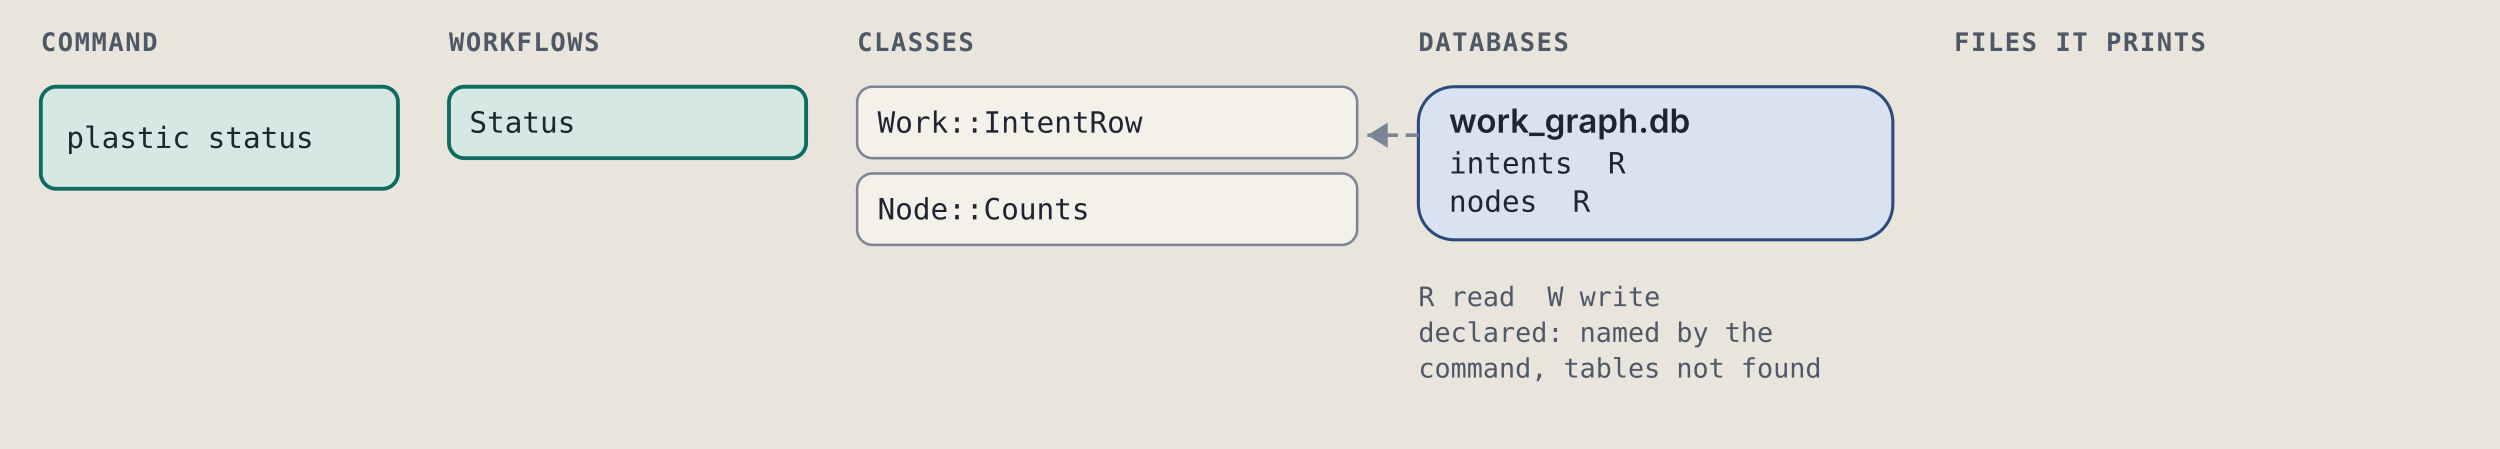
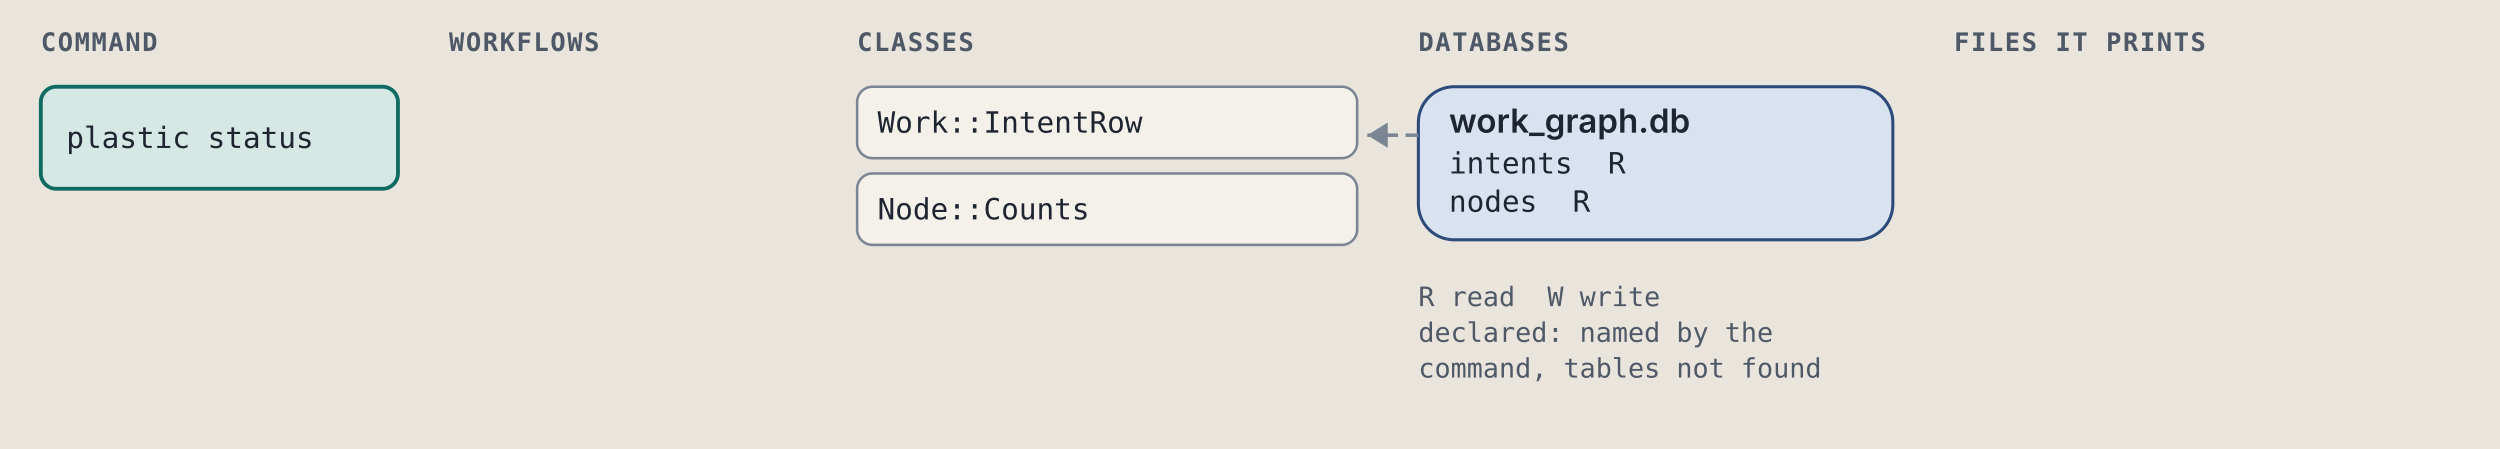
<svg xmlns="http://www.w3.org/2000/svg" viewBox="0 0 980 176" width="980" height="176" role="img" xml:space="preserve">
  <style>.ground { fill: #e9e5dc; }
.card { fill: #f4f1ea; stroke: #7c8594; stroke-width: 1; }
.lane-code { fill: #d5e8e3; stroke: #0d6b61; stroke-width: 1.5; }
.lane-agent { fill: #f1e2c7; stroke: #9a5508; stroke-width: 1.5; }
.stop-refusal { fill: #e4dcf5; stroke: #5b35b0; stroke-width: 1.2; }
.stop-failure { fill: #f4d9d4; stroke: #a8261b; stroke-width: 1.2; }
.end { fill: #d9e2f0; stroke: #2c4a7a; stroke-width: 1.2; }
.wire { fill: none; stroke: #7c8594; stroke-width: 1.4; }
.wire-read { fill: none; stroke: #7c8594; stroke-width: 1.4; stroke-dasharray: 5 3; }
.wire-refusal { fill: none; stroke: #5b35b0; stroke-width: 1.2; stroke-dasharray: 4 3; }
.wire-failure { fill: none; stroke: #a8261b; stroke-width: 1.2; stroke-dasharray: 4 3; }
.head { fill: #7c8594; }
.t { fill: #1f2530; font: 12px "IBM Plex Sans", system-ui, -apple-system, "Segoe UI", sans-serif; }
.tb { fill: #1f2530; font: 600 13px "IBM Plex Sans", system-ui, -apple-system, "Segoe UI", sans-serif; }
.tm { fill: #1f2530; font: 11.5px "IBM Plex Mono", ui-monospace, Menlo, Consolas, monospace; }
.tag { font: 600 10px "IBM Plex Mono", ui-monospace, Menlo, Consolas, monospace; letter-spacing: .06em; }
.tag-code { fill: #0d6b61; } .tag-agent { fill: #9a5508; } .tag-refusal { fill: #5b35b0; }
.tag-failure { fill: #a8261b; } .tag-end { fill: #2c4a7a; } .tag-muted { fill: #4f5866; }
.tm.tag-muted { font-size: 10.5px; }
.db { fill: #d9e2f0; stroke: #2c4a7a; stroke-width: 1.2; }
.codebox { fill: #f4f1ea; stroke: #7c8594; stroke-width: 1; }
.cx { fill: #1f2530; font: 12px "IBM Plex Mono", ui-monospace, Menlo, Consolas, monospace; white-space: pre; }
.cx-n { fill: #4f5866; font: 11px "IBM Plex Mono", ui-monospace, Menlo, Consolas, monospace; }
.cx-k { fill: #5b35b0; } .cx-s { fill: #9a5508; } .cx-y { fill: #0d6b61; }
.cx-w { fill: #2c4a7a; font-weight: 600; } .cx-t { fill: #a8261b; } .cx-c { fill: #4f5866; font-style: italic; }
.badge { fill: #2c4a7a; } .badge-t { fill: #e9e5dc; font: 600 11px "IBM Plex Mono", ui-monospace, Menlo, Consolas, monospace; }
.bracket { fill: none; stroke: #2c4a7a; stroke-width: 1.4; }
.term { fill: #16191e; stroke: #7c8594; stroke-width: 1; }
.term-t { fill: #e6e2d8; font: 12px "IBM Plex Mono", ui-monospace, Menlo, Consolas, monospace; }
.term-p { fill: #8fd18f; font: 12px "IBM Plex Mono", ui-monospace, Menlo, Consolas, monospace; }
.term-m { fill: #a3abb6; font: 12px "IBM Plex Mono", ui-monospace, Menlo, Consolas, monospace; }
.big { font: 700 36px "IBM Plex Mono", ui-monospace, Menlo, Consolas, monospace; }

@media (prefers-color-scheme: dark) {
.ground { fill: #171a1f; }
.card { fill: #20242b; stroke: #8a93a2; stroke-width: 1; }
.lane-code { fill: #173a36; stroke: #5cc4b4; stroke-width: 1.5; }
.lane-agent { fill: #3d2e17; stroke: #e5a95a; stroke-width: 1.5; }
.stop-refusal { fill: #2d2445; stroke: #b59cf2; stroke-width: 1.2; }
.stop-failure { fill: #45211e; stroke: #f2958a; stroke-width: 1.2; }
.end { fill: #1f2c42; stroke: #97b6e8; stroke-width: 1.2; }
.wire { fill: none; stroke: #8a93a2; stroke-width: 1.4; }
.wire-read { fill: none; stroke: #8a93a2; stroke-width: 1.4; stroke-dasharray: 5 3; }
.wire-refusal { fill: none; stroke: #b59cf2; stroke-width: 1.2; stroke-dasharray: 4 3; }
.wire-failure { fill: none; stroke: #f2958a; stroke-width: 1.2; stroke-dasharray: 4 3; }
.head { fill: #8a93a2; }
.t { fill: #e8e4da; font: 12px "IBM Plex Sans", system-ui, -apple-system, "Segoe UI", sans-serif; }
.tb { fill: #e8e4da; font: 600 13px "IBM Plex Sans", system-ui, -apple-system, "Segoe UI", sans-serif; }
.tm { fill: #e8e4da; font: 11.5px "IBM Plex Mono", ui-monospace, Menlo, Consolas, monospace; }
.tag { font: 600 10px "IBM Plex Mono", ui-monospace, Menlo, Consolas, monospace; letter-spacing: .06em; }
.tag-code { fill: #5cc4b4; } .tag-agent { fill: #e5a95a; } .tag-refusal { fill: #b59cf2; }
.tag-failure { fill: #f2958a; } .tag-end { fill: #97b6e8; } .tag-muted { fill: #b3b9c3; }
.tm.tag-muted { font-size: 10.5px; }
.db { fill: #1f2c42; stroke: #97b6e8; stroke-width: 1.2; }
.codebox { fill: #20242b; stroke: #8a93a2; stroke-width: 1; }
.cx { fill: #e8e4da; font: 12px "IBM Plex Mono", ui-monospace, Menlo, Consolas, monospace; white-space: pre; }
.cx-n { fill: #b3b9c3; font: 11px "IBM Plex Mono", ui-monospace, Menlo, Consolas, monospace; }
.cx-k { fill: #b59cf2; } .cx-s { fill: #e5a95a; } .cx-y { fill: #5cc4b4; }
.cx-w { fill: #97b6e8; font-weight: 600; } .cx-t { fill: #f2958a; } .cx-c { fill: #b3b9c3; font-style: italic; }
.badge { fill: #97b6e8; } .badge-t { fill: #171a1f; font: 600 11px "IBM Plex Mono", ui-monospace, Menlo, Consolas, monospace; }
.bracket { fill: none; stroke: #97b6e8; stroke-width: 1.4; }
.term { fill: #16191e; stroke: #8a93a2; stroke-width: 1; }
.term-t { fill: #e6e2d8; font: 12px "IBM Plex Mono", ui-monospace, Menlo, Consolas, monospace; }
.term-p { fill: #8fd18f; font: 12px "IBM Plex Mono", ui-monospace, Menlo, Consolas, monospace; }
.term-m { fill: #a3abb6; font: 12px "IBM Plex Mono", ui-monospace, Menlo, Consolas, monospace; }
.big { font: 700 36px "IBM Plex Mono", ui-monospace, Menlo, Consolas, monospace; }
}</style>
  <rect width="100%" height="100%" class="ground" />
  <text x="16" y="20" class="tag tag-muted" text-anchor="start">COMMAND</text>
  <text x="176" y="20" class="tag tag-muted" text-anchor="start">WORKFLOWS</text>
  <text x="336" y="20" class="tag tag-muted" text-anchor="start">CLASSES</text>
  <text x="556" y="20" class="tag tag-muted" text-anchor="start">DATABASES</text>
  <text x="766" y="20" class="tag tag-muted" text-anchor="start">FILES IT PRINTS</text>
  <rect x="16" y="34" width="140" height="40" rx="6" class="lane-code" />
  <text x="26" y="58" class="tm" text-anchor="start">plastic status</text>
-   <rect x="176" y="34" width="140" height="28" rx="6" class="lane-code" />
-   <text x="184" y="52" class="tm" text-anchor="start">Status</text>
  <rect x="336" y="34" width="196" height="28" rx="6" class="card" />
  <text x="344" y="52" class="tm" text-anchor="start">Work::IntentRow</text>
  <rect x="336" y="68" width="196" height="28" rx="6" class="card" />
  <text x="344" y="86" class="tm" text-anchor="start">Node::Counts</text>
  <rect x="556" y="34" width="186" height="60" rx="14" class="db" />
  <text x="568" y="52" class="tb" text-anchor="start">work_graph.db</text>
  <text x="568" y="68" class="tm" text-anchor="start">intents  R</text>
  <text x="568" y="83" class="tm" text-anchor="start">nodes  R</text>
  <path d="M 556 53 L 536 53" class="wire-read" />
  <path d="M 544 48 L 536 53 L 544 58 Z" class="head" />
  <text x="556" y="120" class="tm tag-muted" text-anchor="start">R read  W write</text>
  <text x="556" y="134" class="tm tag-muted" text-anchor="start">declared: named by the</text>
  <text x="556" y="148" class="tm tag-muted" text-anchor="start">command, tables not found</text>
</svg>
